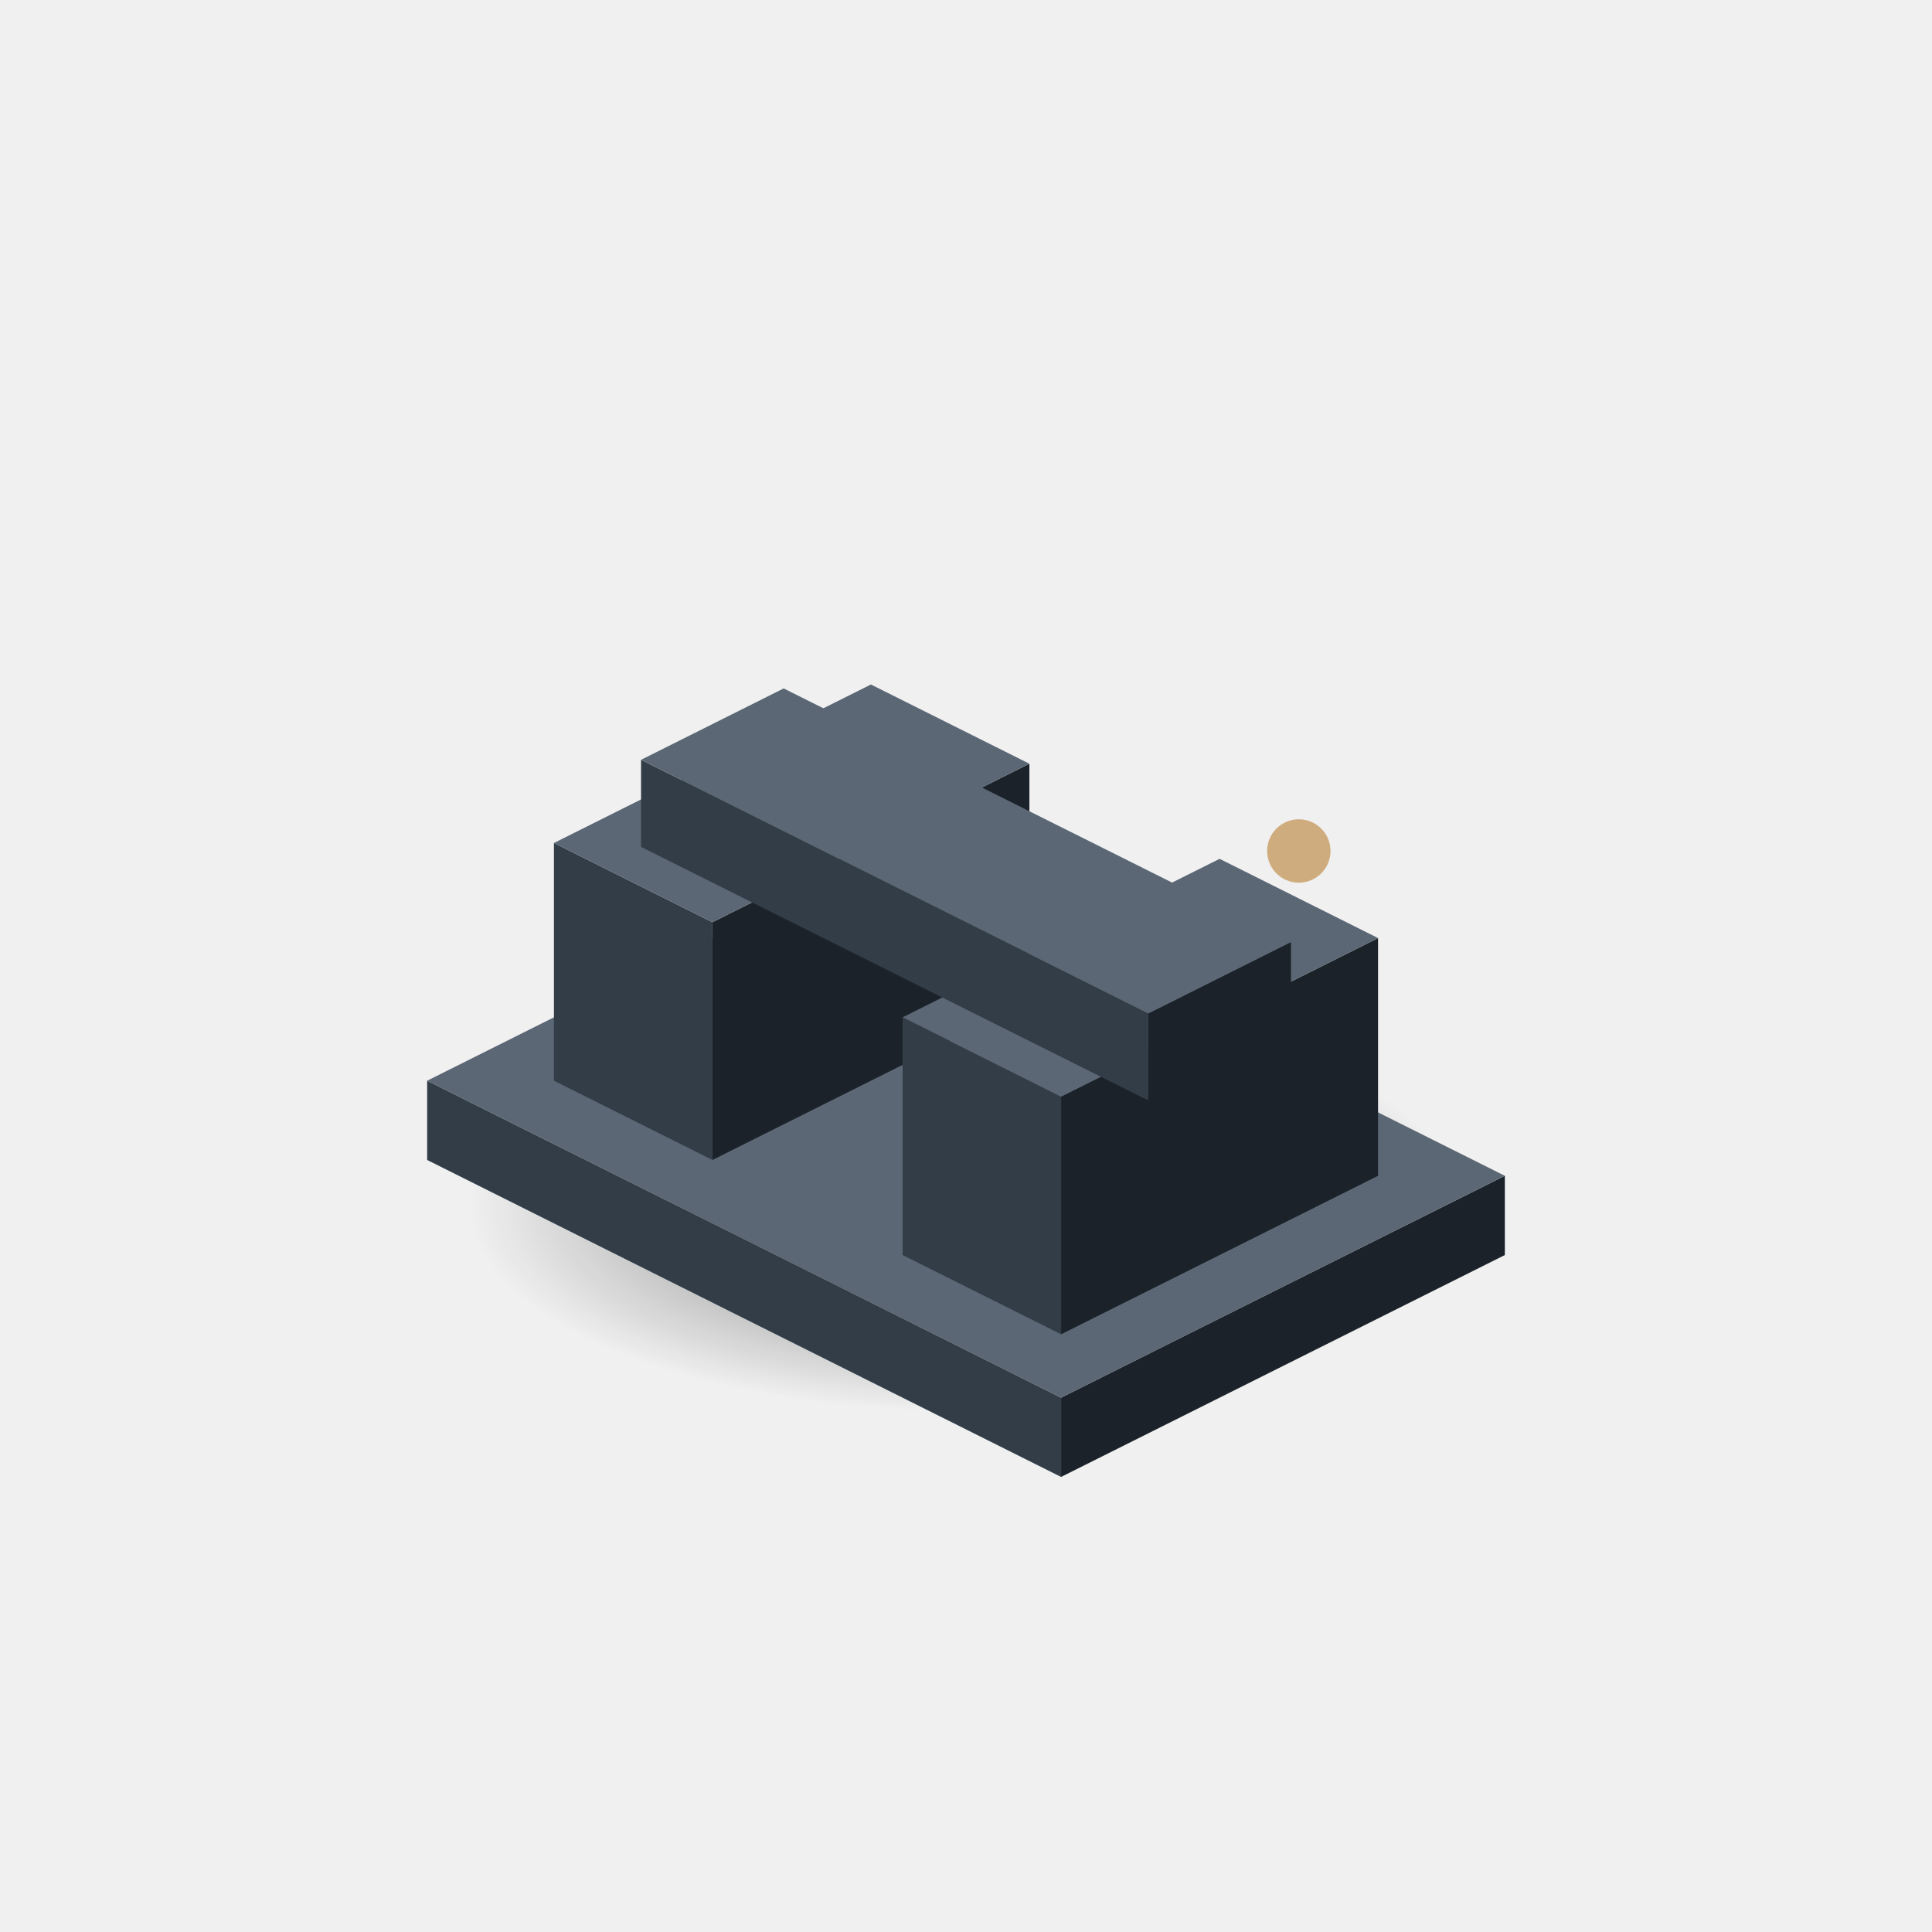
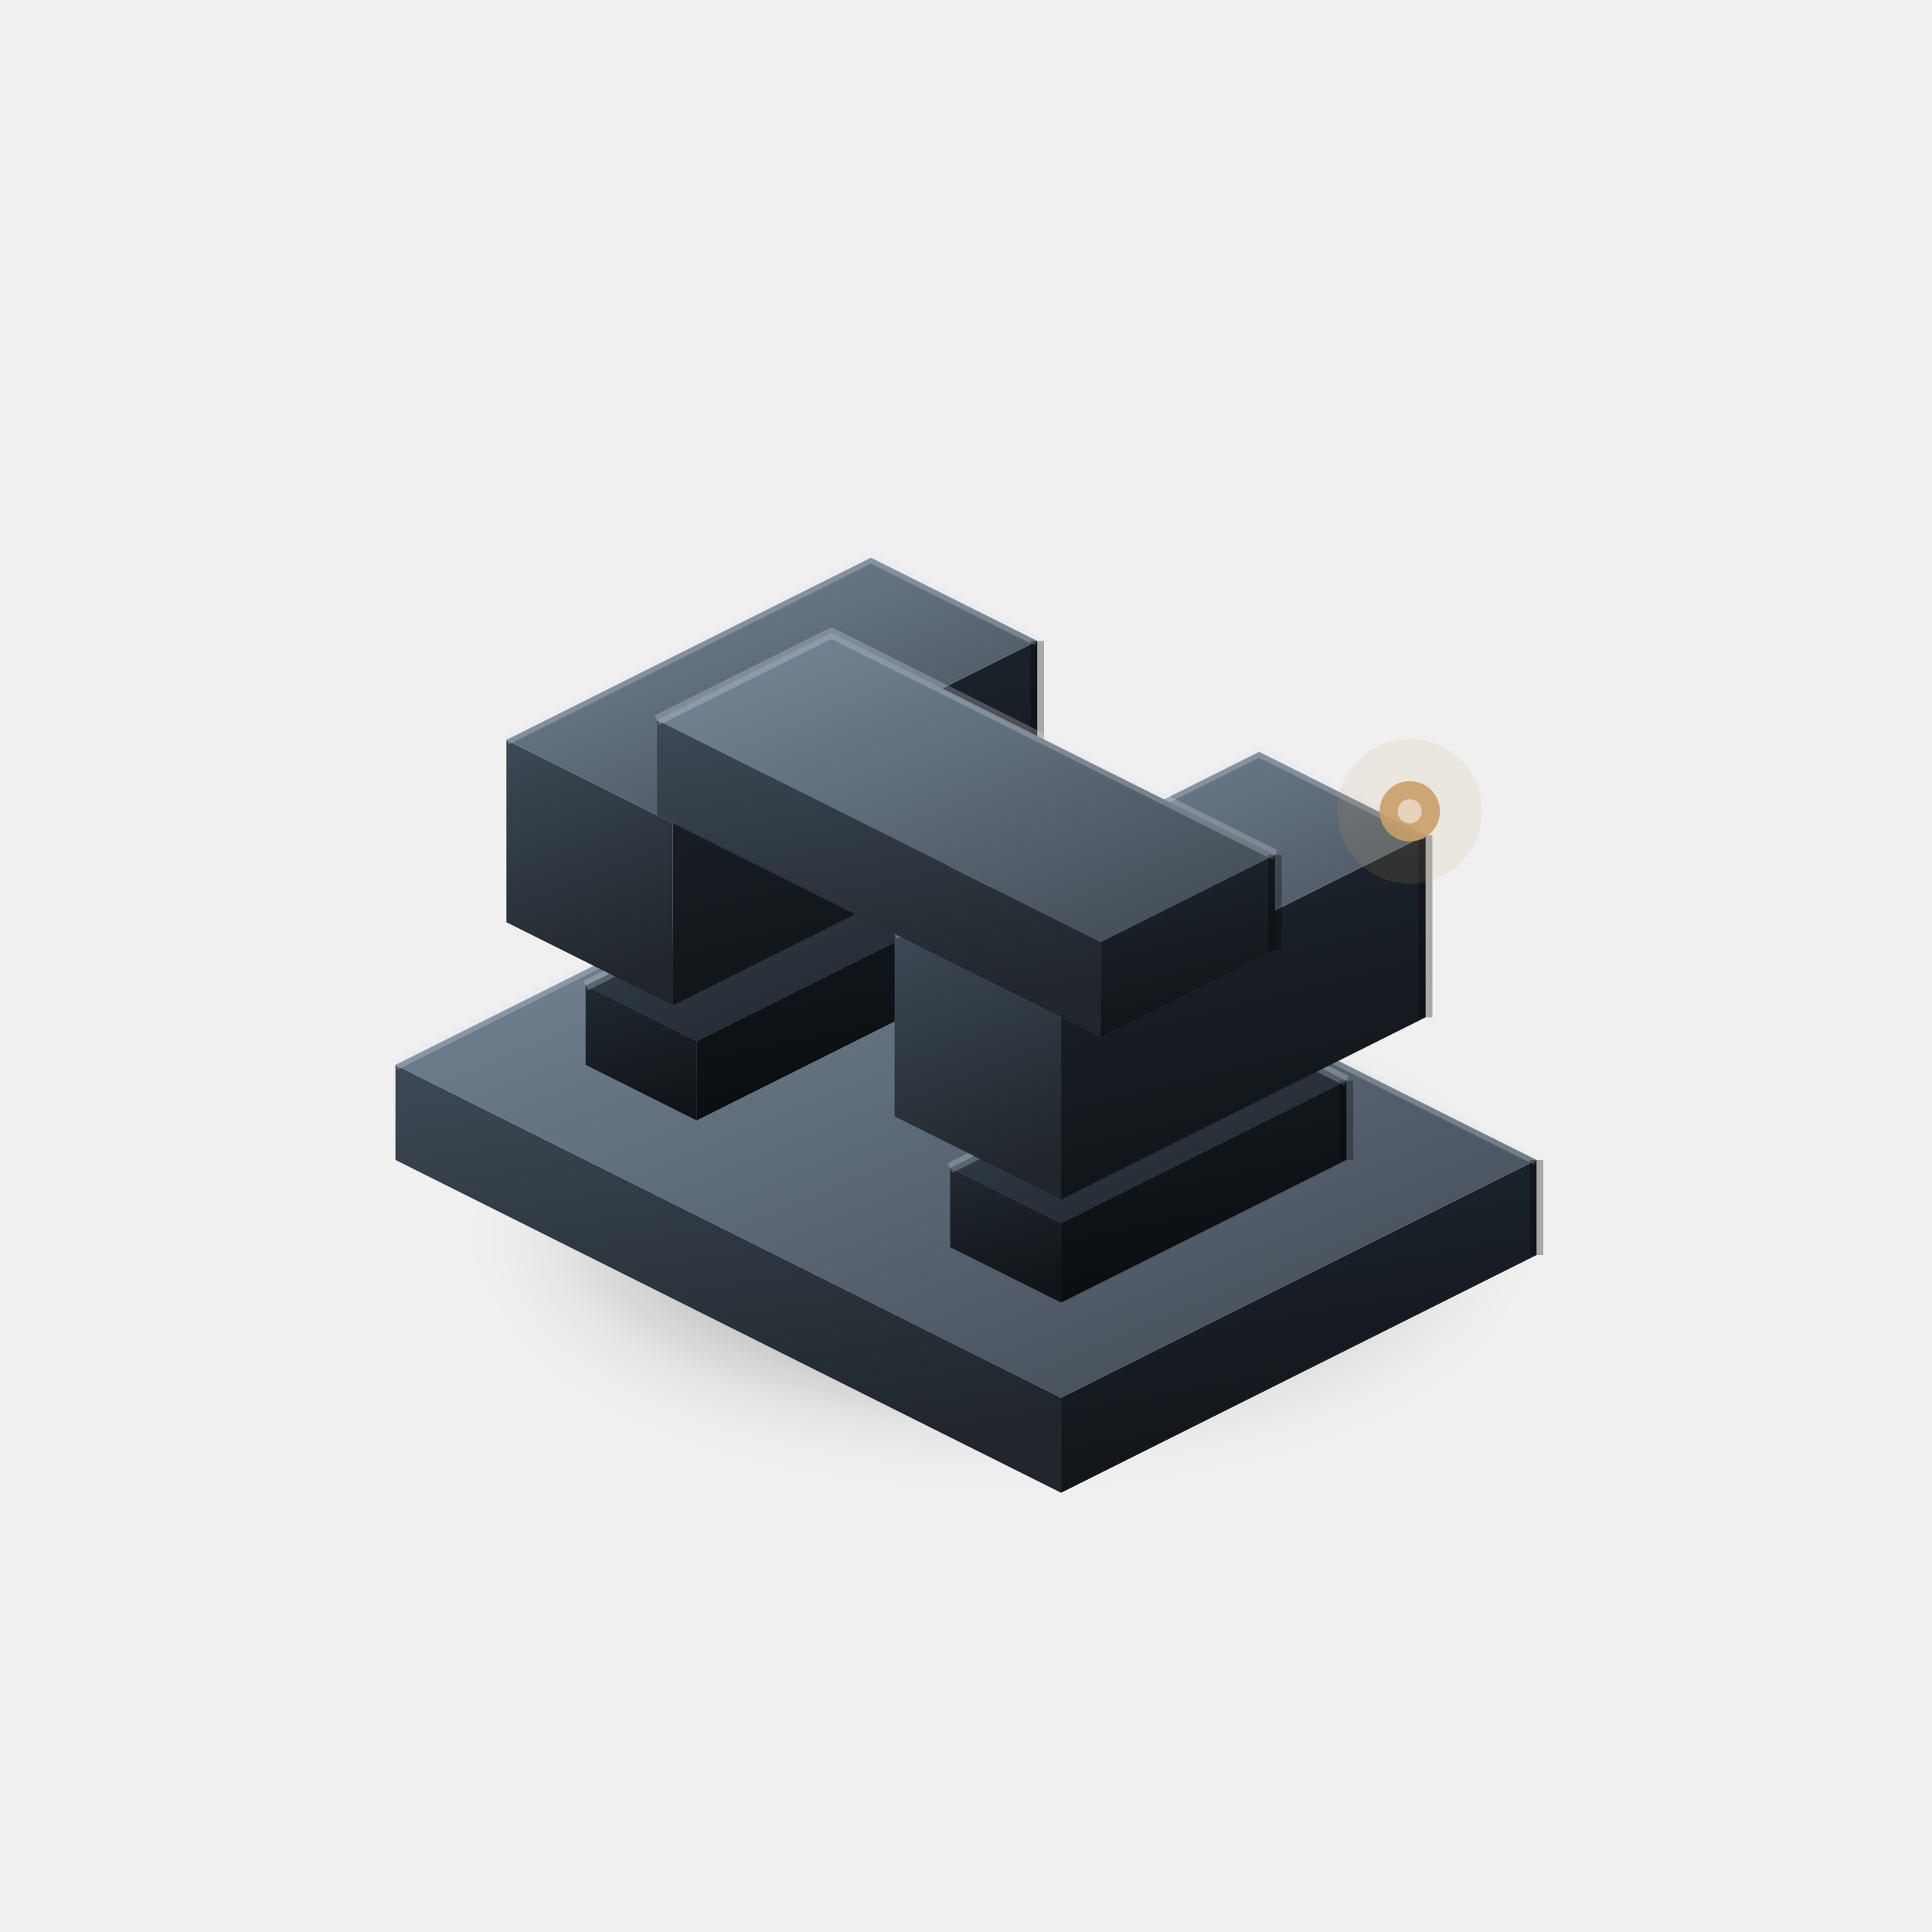
<svg xmlns="http://www.w3.org/2000/svg" viewBox="0 0 128 128" width="128" height="128" role="img" aria-hidden="true">
  <defs>
    <radialGradient id="contact">
-       <stop offset="0%" stop-color="#000" stop-opacity="0.55" />
+       <stop offset="0%" stop-color="#000" stop-opacity="0.62" />
+       <stop offset="55%" stop-color="#000" stop-opacity="0.24" />
      <stop offset="100%" stop-color="#000" stop-opacity="0" />
    </radialGradient>
+     <filter id="soften" x="-40%" y="-60%" width="180%" height="220%">
+       <feGaussianBlur stdDeviation="2.2" />
+     </filter>
+     <linearGradient id="gr1b2229" x1="0" y1="0" x2="0.25" y2="1">
+       <stop offset="0" stop-color="#1f2730" />
+       <stop offset="1" stop-color="#101418" />
+     </linearGradient>
+     <linearGradient id="gl333d47" x1="0" y1="0" x2="0.25" y2="1">
+       <stop offset="0" stop-color="#3d4955" />
+       <stop offset="1" stop-color="#20262c" />
+     </linearGradient>
+     <linearGradient id="gt5b6774" x1="0" y1="0" x2="0.85" y2="1">
+       <stop offset="0" stop-color="#7a8a9b" />
+       <stop offset="1" stop-color="#434c56" />
+     </linearGradient>
+     <linearGradient id="gr12171c" x1="0" y1="0" x2="0.25" y2="1">
+       <stop offset="0" stop-color="#151b20" />
+       <stop offset="1" stop-color="#0a0d10" />
+     </linearGradient>
+     <linearGradient id="gl1b2229" x1="0" y1="0" x2="0.25" y2="1">
+       <stop offset="0" stop-color="#202931" />
+       <stop offset="1" stop-color="#111519" />
+     </linearGradient>
+     <linearGradient id="gt2a333c" x1="0" y1="0" x2="0.85" y2="1">
+       <stop offset="0" stop-color="#384450" />
+       <stop offset="1" stop-color="#1f262c" />
+     </linearGradient>
  </defs>
-   <ellipse cx="64.00" cy="80.00" rx="33.0" ry="13.5" fill="url(#contact)" />
-   <polygon points="99.70,83.15 70.30,97.85 70.30,92.60 99.70,77.90" fill="#1b2229" />
-   <polygon points="28.30,76.85 70.30,97.85 70.30,92.60 28.30,71.60" fill="#333d47" />
-   <polygon points="57.70,56.90 99.70,77.90 70.30,92.60 28.30,71.60" fill="#5b6774" />
-   <polygon points="68.20,66.35 47.20,76.85 47.20,61.10 68.20,50.60" fill="#1b2229" />
-   <polygon points="36.70,71.60 47.20,76.85 47.20,61.10 36.70,55.85" fill="#333d47" />
-   <polygon points="57.70,45.35 68.20,50.60 47.20,61.10 36.70,55.85" fill="#5b6774" />
-   <polygon points="91.30,77.90 70.30,88.40 70.30,72.65 91.30,62.15" fill="#1b2229" />
-   <polygon points="59.80,83.15 70.30,88.40 70.30,72.65 59.80,67.40" fill="#333d47" />
-   <polygon points="80.80,56.90 91.30,62.15 70.30,72.65 59.80,67.40" fill="#5b6774" />
-   <polygon points="85.53,68.19 76.08,72.91 76.08,67.14 85.53,62.41" fill="#1b2229" />
-   <polygon points="42.47,56.11 76.08,72.91 76.08,67.14 42.47,50.34" fill="#333d47" />
-   <polygon points="51.92,45.61 85.53,62.41 76.08,67.14 42.47,50.34" fill="#5b6774" />
-   <circle cx="86.05" cy="56.38" r="2.1" fill="#c9a068" opacity="0.85" />
+   <ellipse cx="66.50" cy="82.00" rx="33.0" ry="13.5" fill="url(#contact)" filter="url(#soften)" />
+   <polygon points="101.80,83.15 70.30,98.90 70.30,92.60 101.80,76.85" fill="url(#gr1b2229)" />
+   <polygon points="26.20,76.85 70.30,98.90 70.30,92.60 26.20,70.55" fill="url(#gl333d47)" />
+   <polygon points="57.70,54.80 101.80,76.85 70.30,92.60 26.20,70.55" fill="url(#gt5b6774)" />
+   <polyline points="101.80,76.85 57.70,54.80 26.20,70.55" fill="none" stroke="#dfe4ea" stroke-width="0.7" stroke-linejoin="round" opacity="0.26" />
+   <line x1="101.80" y1="83.15" x2="101.80" y2="76.85" stroke="#000" stroke-width="0.9" opacity="0.3" />
+   <polygon points="65.05,64.78 46.15,74.23 46.15,68.98 65.05,59.53" fill="url(#gr12171c)" />
+   <polygon points="38.80,70.55 46.15,74.23 46.15,68.98 38.80,65.30" fill="url(#gl1b2229)" />
+   <polygon points="57.70,55.85 65.05,59.53 46.15,68.98 38.80,65.30" fill="url(#gt2a333c)" />
+   <polyline points="65.05,59.53 57.70,55.85 38.80,65.30" fill="none" stroke="#dfe4ea" stroke-width="0.7" stroke-linejoin="round" opacity="0.26" />
+   <line x1="65.05" y1="64.78" x2="65.05" y2="59.53" stroke="#000" stroke-width="0.9" opacity="0.3" />
+   <polygon points="89.20,76.85 70.30,86.30 70.30,81.05 89.20,71.60" fill="url(#gr12171c)" />
+   <polygon points="62.95,82.63 70.30,86.30 70.30,81.05 62.95,77.38" fill="url(#gl1b2229)" />
+   <polygon points="81.85,67.92 89.20,71.60 70.30,81.05 62.95,77.38" fill="url(#gt2a333c)" />
+   <polyline points="89.20,71.60 81.85,67.92 62.95,77.38" fill="none" stroke="#dfe4ea" stroke-width="0.7" stroke-linejoin="round" opacity="0.26" />
+   <line x1="89.20" y1="76.85" x2="89.20" y2="71.60" stroke="#000" stroke-width="0.9" opacity="0.3" />
+   <polygon points="68.72,54.54 44.58,66.61 44.58,54.54 68.72,42.46" fill="url(#gr1b2229)" />
+   <polygon points="33.55,61.10 44.58,66.61 44.58,54.54 33.55,49.02" fill="url(#gl333d47)" />
+   <polygon points="57.70,36.95 68.72,42.46 44.58,54.54 33.55,49.02" fill="url(#gt5b6774)" />
+   <polyline points="68.72,42.46 57.70,36.95 33.55,49.02" fill="none" stroke="#dfe4ea" stroke-width="0.7" stroke-linejoin="round" opacity="0.26" />
+   <line x1="68.72" y1="54.54" x2="68.72" y2="42.46" stroke="#000" stroke-width="0.9" opacity="0.3" />
+   <polygon points="94.45,67.40 70.30,79.47 70.30,67.40 94.45,55.33" fill="url(#gr1b2229)" />
+   <polygon points="59.27,73.96 70.30,79.47 70.30,67.40 59.27,61.89" fill="url(#gl333d47)" />
+   <polygon points="83.42,49.81 94.45,55.33 70.30,67.40 59.27,61.89" fill="url(#gt5b6774)" />
+   <polyline points="94.45,55.33 83.42,49.81 59.27,61.89" fill="none" stroke="#dfe4ea" stroke-width="0.7" stroke-linejoin="round" opacity="0.26" />
+   <line x1="94.45" y1="67.40" x2="94.45" y2="55.33" stroke="#000" stroke-width="0.9" opacity="0.3" />
+   <polygon points="84.47,62.94 72.92,68.71 72.92,62.41 84.47,56.64" fill="url(#gr1b2229)" />
+   <polygon points="43.53,54.01 72.92,68.71 72.92,62.41 43.53,47.71" fill="url(#gl333d47)" />
+   <polygon points="55.08,41.94 84.47,56.64 72.92,62.41 43.53,47.71" fill="url(#gt5b6774)" />
+   <polyline points="84.47,56.64 55.08,41.94 43.53,47.71" fill="none" stroke="#dfe4ea" stroke-width="0.7" stroke-linejoin="round" opacity="0.26" />
+   <line x1="84.47" y1="62.94" x2="84.47" y2="56.64" stroke="#000" stroke-width="0.9" opacity="0.3" />
+   <circle cx="93.40" cy="53.75" r="4.8" fill="#c9a068" opacity="0.13" />
+   <circle cx="93.40" cy="53.75" r="2" fill="#c9a068" opacity="0.9" />
+   <circle cx="93.40" cy="53.75" r="0.8" fill="#fff" opacity="0.5" />
</svg>
